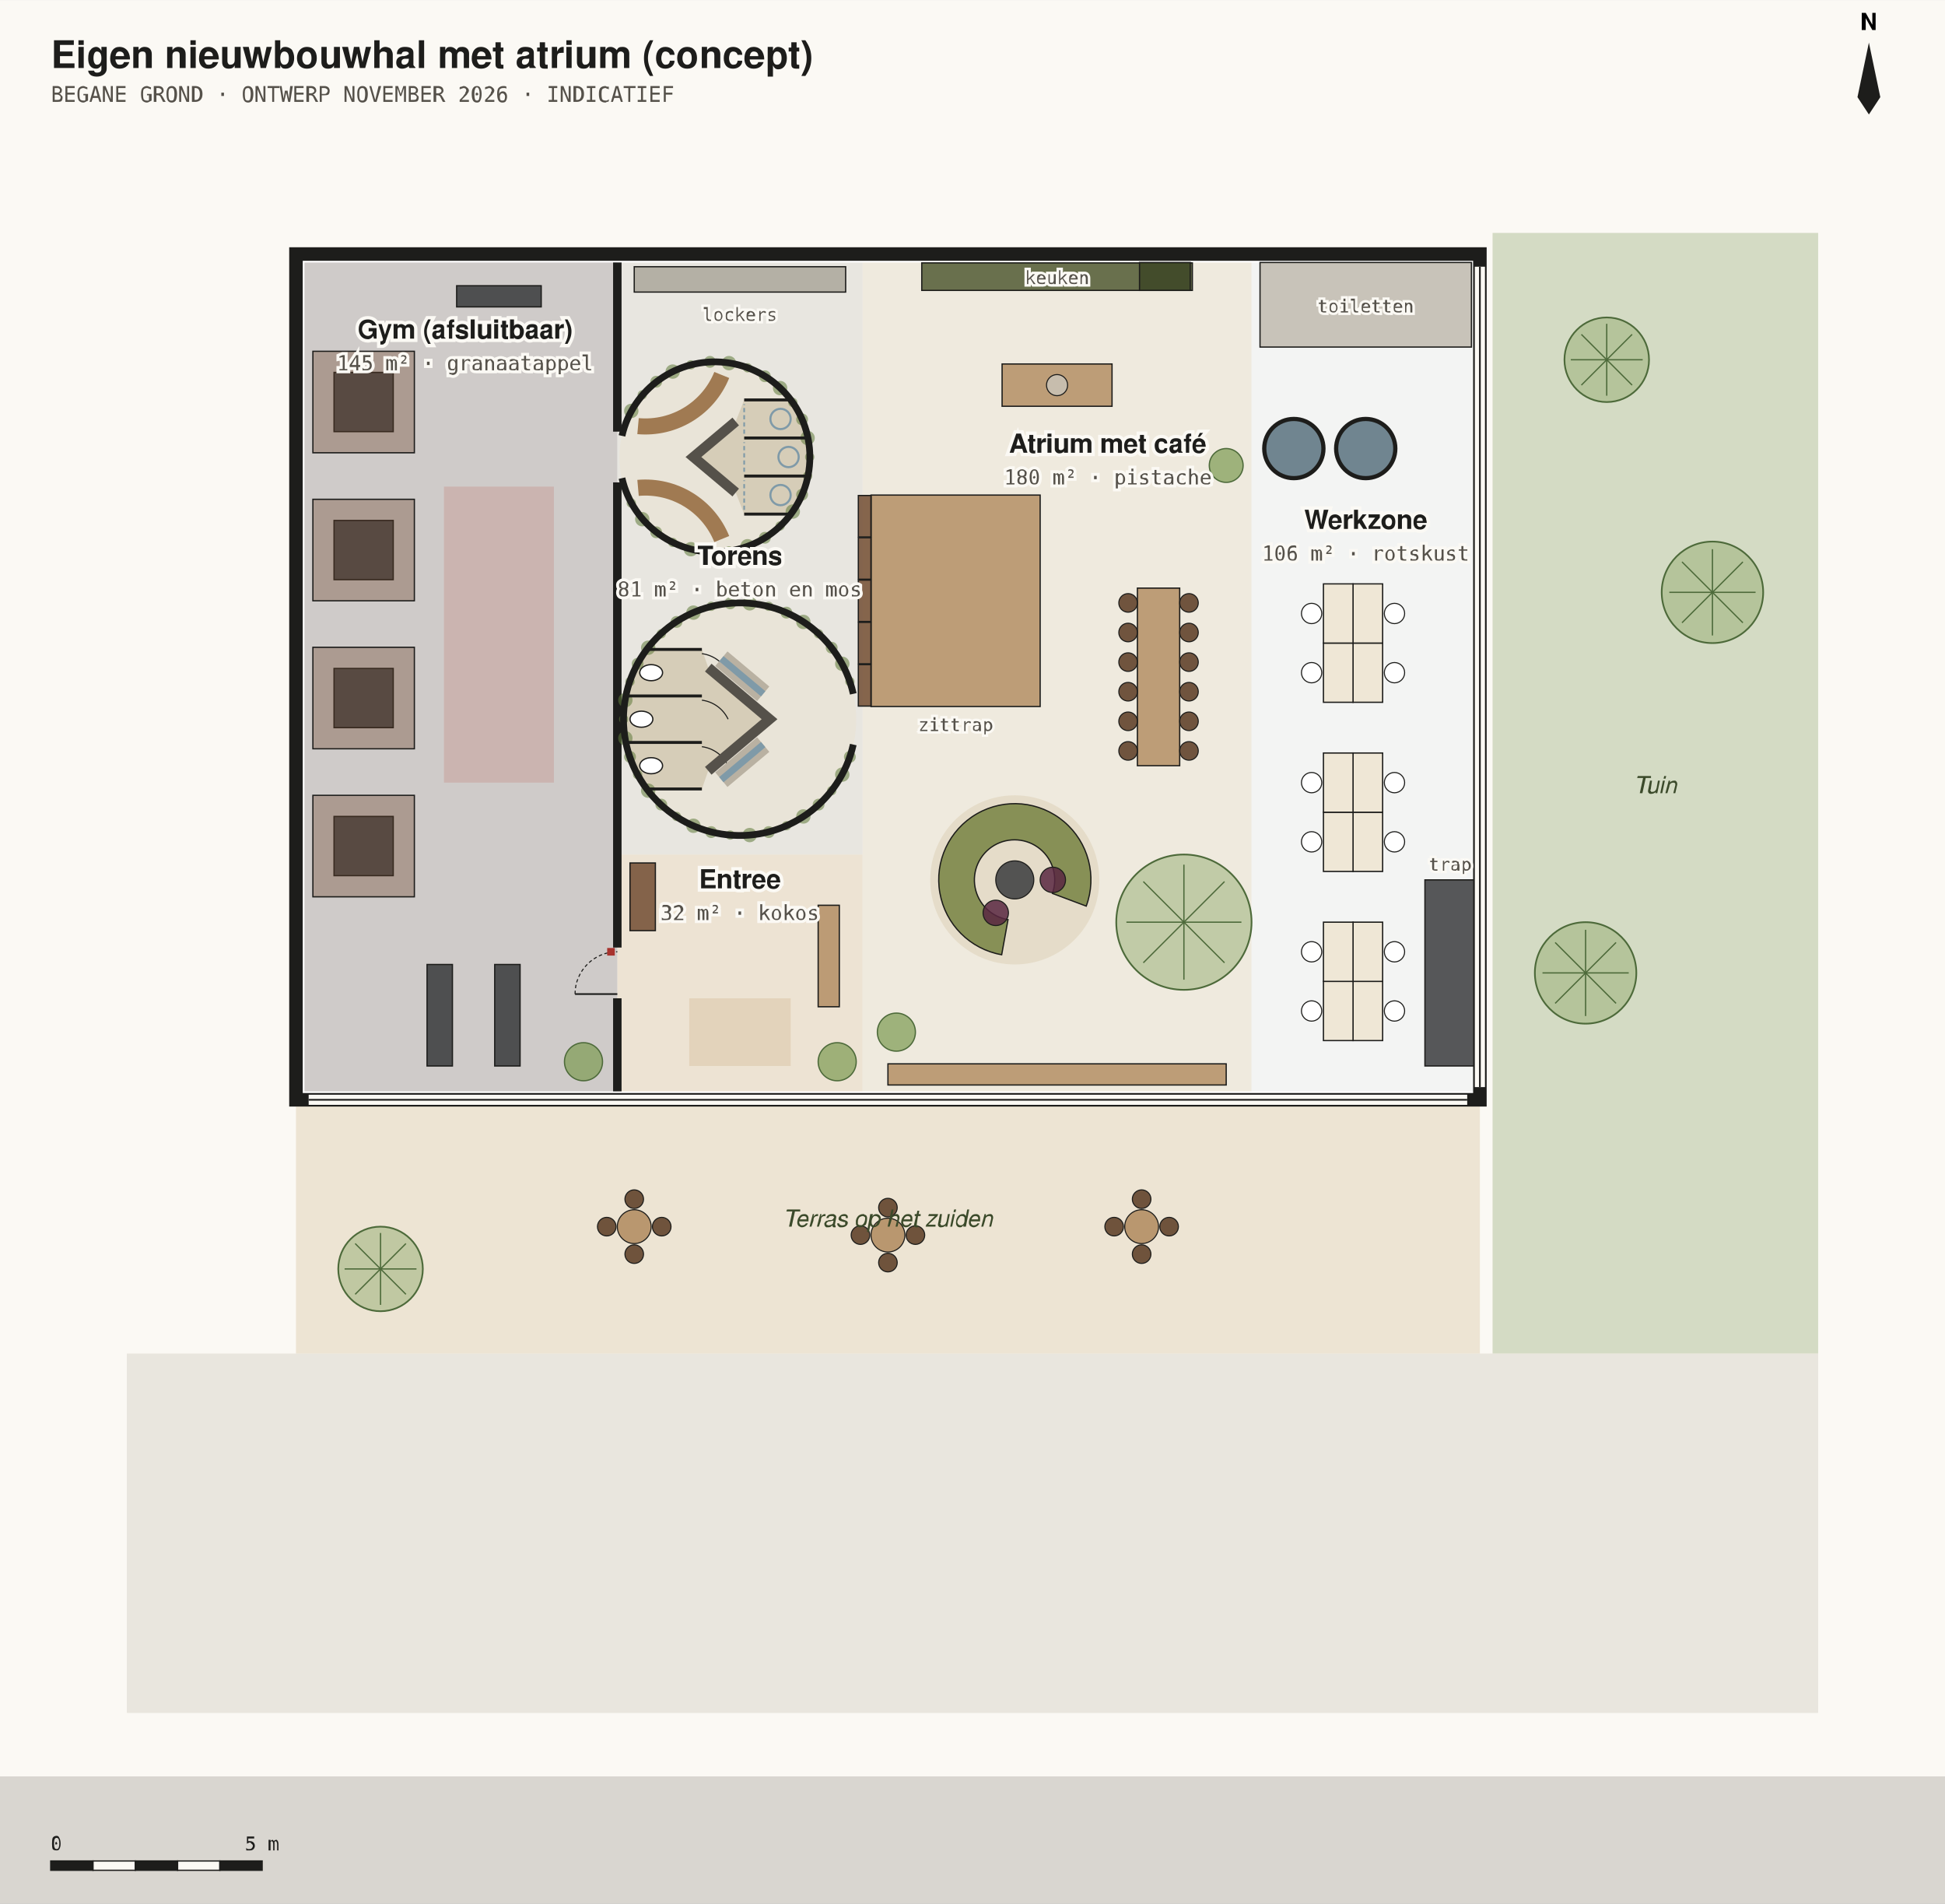
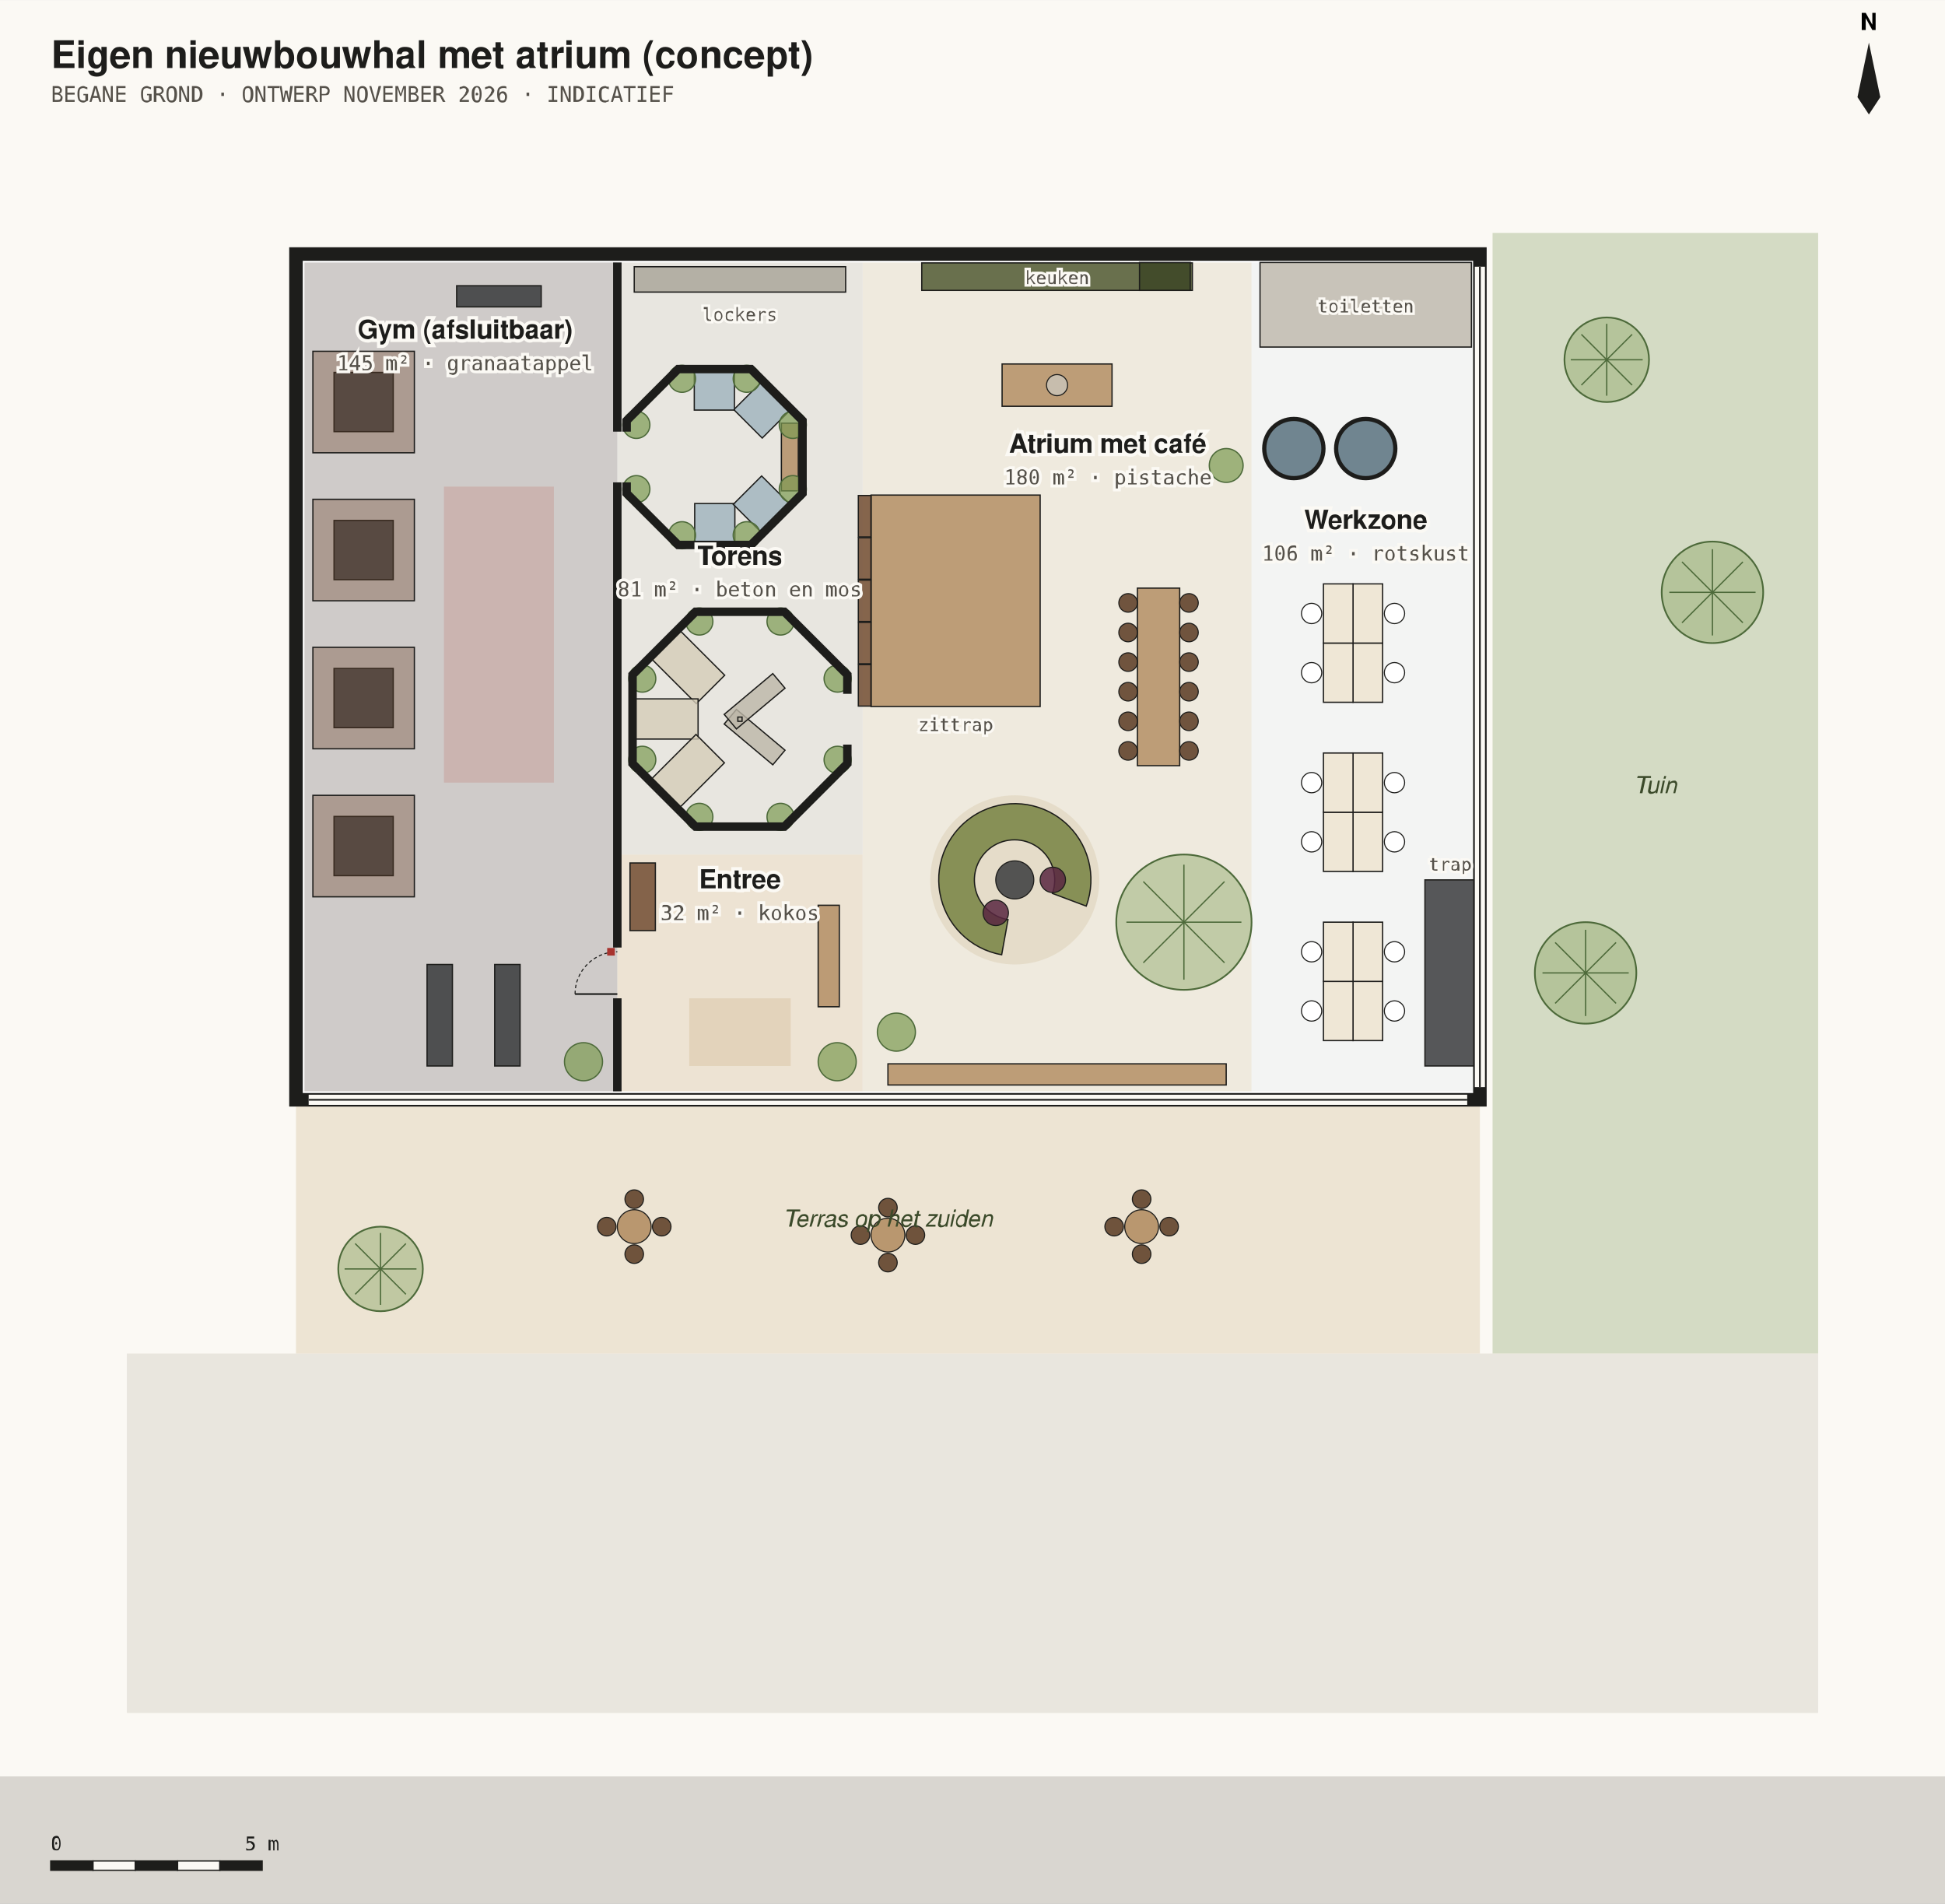
<svg xmlns="http://www.w3.org/2000/svg" viewBox="-7.00 -26.00 46.00 45.00" width="1400" height="1370" font-family="Work Sans, Helvetica, Arial, sans-serif" role="img" aria-label="Plattegrond Eigen nieuwbouwhal met atrium (concept)">
  <rect x="-7.00" y="-26.00" width="46.00" height="45.00" fill="#fbf9f4" />
  <g transform="scale(1,-1)">
    <polygon points="-34.00,-3.00 -9.00,-3.00 -9.00,24.00 -34.00,24.00 -34.00,-3.00" fill="#e7e3da" stroke="#cfc9bd" stroke-width="0.05" />
    <polygon points="41.00,-5.00 70.00,-5.00 70.00,26.00 41.00,26.00 41.00,-5.00" fill="#e7e3da" stroke="#cfc9bd" stroke-width="0.05" />
    <polygon points="-20.00,27.00 55.00,27.00 55.00,52.00 -20.00,52.00 -20.00,27.00" fill="#e7e3da" stroke="#cfc9bd" stroke-width="0.05" />
    <polygon points="-30.00,-46.00 5.00,-46.00 5.00,-27.00 -30.00,-27.00 -30.00,-46.00" fill="#e7e3da" stroke="#cfc9bd" stroke-width="0.05" />
    <polygon points="14.00,-48.00 52.00,-48.00 52.00,-27.00 14.00,-27.00 14.00,-48.00" fill="#e7e3da" stroke="#cfc9bd" stroke-width="0.05" />
    <polygon points="0.00,-6.00 28.00,-6.00 28.00,0.00 0.00,0.00" fill="#d5bd96" fill-opacity="0.35" />
    <polygon points="28.30,-6.00 36.00,-6.00 36.00,20.50 28.30,20.50" fill="#8ea36a" fill-opacity="0.35" />
    <polygon points="-4.00,-14.50 36.00,-14.50 36.00,-6.00 -4.00,-6.00" fill="#c9c3b6" fill-opacity="0.35" />
    <polygon points="-40.00,-26.00 75.00,-26.00 75.00,-16.00 -40.00,-16.00" fill="#9a958c" fill-opacity="0.35" />
    <polygon points="0.00,0.00 28.00,0.00 28.00,20.00 0.00,20.00 0.00,0.00" fill="#ffffff" />
    <polygon points="13.40,0.20 22.60,0.20 22.60,19.80 13.40,19.80" fill="#d9ccb0" fill-opacity="0.42" />
    <polygon points="22.60,0.20 28.00,0.20 28.00,19.80 22.60,19.80" fill="#e3e6e2" fill-opacity="0.42" />
    <polygon points="7.60,0.20 13.40,0.20 13.40,5.80 7.60,5.80" fill="#d5bd96" fill-opacity="0.42" />
    <polygon points="7.60,5.80 13.40,5.80 13.40,19.80 7.60,19.80" fill="#c9c3b6" fill-opacity="0.42" />
    <polygon points="0.20,0.20 7.60,0.20 7.60,19.80 0.20,19.80" fill="#8d8380" fill-opacity="0.42" />
    <defs>
      <pattern id="arc" width="0.6" height="0.6" patternUnits="userSpaceOnUse" patternTransform="rotate(45)">
        <line x1="0" y1="0" x2="0" y2="0.6" stroke="#b9b3a6" stroke-width="0.06" />
      </pattern>
    </defs>
    <circle cx="17.00" cy="5.20" r="2.0" fill="#d9ccb0" fill-opacity="0.45" />
    <rect x="9.30" y="0.80" width="2.40" height="1.60" transform="rotate(0.0 10.50 1.60)" fill="#d5bd96" fill-opacity="0.4" />
    <rect x="3.50" y="7.50" width="2.60" height="7.00" transform="rotate(0.0 4.80 11.00)" fill="#c7928a" fill-opacity="0.4" />
    <rect x="14.80" y="19.14" width="6.40" height="0.65" transform="rotate(0.0 18.00 19.47)" fill="#47522a" fill-opacity="0.8" stroke="#1d1d1b" stroke-width="0.03" />
    <rect x="19.95" y="19.14" width="1.20" height="0.66" transform="rotate(0.0 20.55 19.47)" fill="#3a4423" fill-opacity="0.8" stroke="#1d1d1b" stroke-width="0.03" />
    <rect x="16.70" y="16.40" width="2.60" height="1.00" transform="rotate(0.0 18.00 16.90)" fill="#b08a5e" fill-opacity="0.8" stroke="#1d1d1b" stroke-width="0.03" />
    <rect x="13.60" y="9.30" width="4.00" height="5.00" transform="rotate(0.0 15.60 11.80)" fill="#b08a5e" fill-opacity="0.8" stroke="#1d1d1b" stroke-width="0.03" />
    <rect x="12.96" y="9.65" width="0.98" height="0.30" transform="rotate(90.0 13.45 9.80)" fill="#6b4428" fill-opacity="0.8" stroke="#1d1d1b" stroke-width="0.03" />
    <rect x="12.96" y="10.65" width="0.98" height="0.30" transform="rotate(90.0 13.45 10.80)" fill="#6b4428" fill-opacity="0.8" stroke="#1d1d1b" stroke-width="0.03" />
    <rect x="12.96" y="11.65" width="0.98" height="0.30" transform="rotate(90.0 13.45 11.80)" fill="#6b4428" fill-opacity="0.8" stroke="#1d1d1b" stroke-width="0.03" />
    <rect x="12.96" y="12.65" width="0.98" height="0.30" transform="rotate(90.0 13.45 12.80)" fill="#6b4428" fill-opacity="0.8" stroke="#1d1d1b" stroke-width="0.03" />
    <rect x="12.96" y="13.65" width="0.98" height="0.30" transform="rotate(90.0 13.45 13.80)" fill="#6b4428" fill-opacity="0.8" stroke="#1d1d1b" stroke-width="0.03" />
    <rect x="18.30" y="9.50" width="4.20" height="1.00" transform="rotate(90.0 20.40 10.00)" fill="#b08a5e" fill-opacity="0.8" stroke="#1d1d1b" stroke-width="0.03" />
    <rect x="14.00" y="0.35" width="8.00" height="0.50" transform="rotate(0.0 18.00 0.60)" fill="#b08a5e" fill-opacity="0.8" stroke="#1d1d1b" stroke-width="0.03" />
    <rect x="24.65" y="1.75" width="1.40" height="0.70" transform="rotate(90.0 25.35 2.10)" fill="#efe7d6" stroke="#1d1d1b" stroke-width="0.03" />
    <circle cx="25.98" cy="2.10" r="0.24" fill="#fff" stroke="#1d1d1b" stroke-width="0.025" />
    <rect x="23.95" y="1.75" width="1.40" height="0.70" transform="rotate(270.0 24.65 2.10)" fill="#efe7d6" stroke="#1d1d1b" stroke-width="0.03" />
    <circle cx="24.02" cy="2.10" r="0.24" fill="#fff" stroke="#1d1d1b" stroke-width="0.025" />
    <rect x="24.65" y="3.15" width="1.40" height="0.70" transform="rotate(90.0 25.35 3.50)" fill="#efe7d6" stroke="#1d1d1b" stroke-width="0.03" />
    <circle cx="25.98" cy="3.50" r="0.24" fill="#fff" stroke="#1d1d1b" stroke-width="0.025" />
    <rect x="23.95" y="3.15" width="1.40" height="0.70" transform="rotate(270.0 24.65 3.50)" fill="#efe7d6" stroke="#1d1d1b" stroke-width="0.03" />
    <circle cx="24.02" cy="3.50" r="0.24" fill="#fff" stroke="#1d1d1b" stroke-width="0.025" />
    <rect x="24.65" y="5.75" width="1.40" height="0.70" transform="rotate(90.0 25.35 6.10)" fill="#efe7d6" stroke="#1d1d1b" stroke-width="0.03" />
    <circle cx="25.98" cy="6.10" r="0.24" fill="#fff" stroke="#1d1d1b" stroke-width="0.025" />
    <rect x="23.95" y="5.75" width="1.40" height="0.70" transform="rotate(270.0 24.65 6.10)" fill="#efe7d6" stroke="#1d1d1b" stroke-width="0.03" />
    <circle cx="24.02" cy="6.10" r="0.24" fill="#fff" stroke="#1d1d1b" stroke-width="0.025" />
    <rect x="24.65" y="7.15" width="1.40" height="0.70" transform="rotate(90.0 25.35 7.50)" fill="#efe7d6" stroke="#1d1d1b" stroke-width="0.03" />
    <circle cx="25.98" cy="7.50" r="0.24" fill="#fff" stroke="#1d1d1b" stroke-width="0.025" />
    <rect x="23.95" y="7.15" width="1.40" height="0.70" transform="rotate(270.0 24.65 7.50)" fill="#efe7d6" stroke="#1d1d1b" stroke-width="0.03" />
    <circle cx="24.02" cy="7.50" r="0.24" fill="#fff" stroke="#1d1d1b" stroke-width="0.025" />
    <rect x="24.65" y="9.75" width="1.40" height="0.70" transform="rotate(90.0 25.35 10.10)" fill="#efe7d6" stroke="#1d1d1b" stroke-width="0.03" />
    <circle cx="25.98" cy="10.10" r="0.24" fill="#fff" stroke="#1d1d1b" stroke-width="0.025" />
    <rect x="23.95" y="9.75" width="1.40" height="0.70" transform="rotate(270.0 24.65 10.10)" fill="#efe7d6" stroke="#1d1d1b" stroke-width="0.03" />
    <circle cx="24.02" cy="10.10" r="0.24" fill="#fff" stroke="#1d1d1b" stroke-width="0.025" />
    <rect x="24.65" y="11.15" width="1.40" height="0.70" transform="rotate(90.0 25.35 11.50)" fill="#efe7d6" stroke="#1d1d1b" stroke-width="0.03" />
    <circle cx="25.98" cy="11.50" r="0.24" fill="#fff" stroke="#1d1d1b" stroke-width="0.025" />
    <rect x="23.95" y="11.15" width="1.40" height="0.70" transform="rotate(270.0 24.65 11.50)" fill="#efe7d6" stroke="#1d1d1b" stroke-width="0.03" />
    <circle cx="24.02" cy="11.50" r="0.24" fill="#fff" stroke="#1d1d1b" stroke-width="0.025" />
    <rect x="26.70" y="0.80" width="1.20" height="4.40" transform="rotate(0.0 27.30 3.00)" fill="#2f3032" fill-opacity="0.8" stroke="#1d1d1b" stroke-width="0.03" />
    <rect x="22.80" y="17.80" width="5.00" height="2.00" transform="rotate(0.0 25.30 18.80)" fill="#bdb7aa" fill-opacity="0.8" stroke="#1d1d1b" stroke-width="0.03" />
    <rect x="12.35" y="2.20" width="0.50" height="2.40" transform="rotate(0.0 12.60 3.40)" fill="#b08a5e" fill-opacity="0.8" stroke="#1d1d1b" stroke-width="0.03" />
    <rect x="7.90" y="4.00" width="0.60" height="1.60" transform="rotate(0.0 8.20 4.80)" fill="#6b4428" fill-opacity="0.8" stroke="#1d1d1b" stroke-width="0.03" />
+     <rect x="8.79" y="9.48" width="0.95" height="1.50" transform="rotate(225.0 9.27 10.23)" fill="#d6cdb8" fill-opacity="0.8" stroke="#1d1d1b" stroke-width="0.03" />
+     <rect x="8.28" y="8.25" width="0.95" height="1.50" transform="rotate(270.0 8.76 9.00)" fill="#d6cdb8" fill-opacity="0.8" stroke="#1d1d1b" stroke-width="0.03" />
+     <rect x="8.79" y="7.02" width="0.95" height="1.50" transform="rotate(315.0 9.27 7.77)" fill="#d6cdb8" fill-opacity="0.8" stroke="#1d1d1b" stroke-width="0.03" />
+     <rect x="10.10" y="8.35" width="1.50" height="0.45" transform="rotate(-40.0 10.85 8.58)" fill="#bdb6a8" fill-opacity="0.8" stroke="#1d1d1b" stroke-width="0.03" />
+     <rect x="10.10" y="9.20" width="1.50" height="0.45" transform="rotate(40.0 10.85 9.42)" fill="#bdb6a8" fill-opacity="0.8" stroke="#1d1d1b" stroke-width="0.03" />
+     <rect x="10.45" y="8.95" width="0.10" height="0.10" transform="rotate(0.0 10.50 9.00)" fill="#bdb6a8" fill-opacity="0.8" stroke="#1d1d1b" stroke-width="0.03" />
+     <rect x="9.43" y="13.15" width="0.95" height="0.95" transform="rotate(360.0 9.90 13.62)" fill="#9fb3bd" fill-opacity="0.8" stroke="#1d1d1b" stroke-width="0.03" />
+     <rect x="10.54" y="13.61" width="0.95" height="0.95" transform="rotate(405.0 11.02 14.08)" fill="#9fb3bd" fill-opacity="0.8" stroke="#1d1d1b" stroke-width="0.03" />
+     <rect x="10.54" y="15.84" width="0.95" height="0.95" transform="rotate(495.0 11.02 16.32)" fill="#9fb3bd" fill-opacity="0.8" stroke="#1d1d1b" stroke-width="0.03" />
+     <rect x="9.43" y="16.30" width="0.95" height="0.95" transform="rotate(540.0 9.90 16.78)" fill="#9fb3bd" fill-opacity="0.8" stroke="#1d1d1b" stroke-width="0.03" />
+     <rect x="10.88" y="15.00" width="1.60" height="0.40" transform="rotate(450.0 11.68 15.20)" fill="#b08a5e" fill-opacity="0.8" stroke="#1d1d1b" stroke-width="0.03" />
    <rect x="8.00" y="19.10" width="5.00" height="0.60" transform="rotate(0.0 10.50 19.40)" fill="#a7a296" fill-opacity="0.8" stroke="#1d1d1b" stroke-width="0.03" />
    <rect x="0.90" y="5.30" width="1.40" height="1.40" transform="rotate(90.0 1.60 6.00)" fill="#2f3032" fill-opacity="0.8" stroke="#1d1d1b" stroke-width="0.03" />
    <rect x="0.40" y="4.80" width="2.40" height="2.40" transform="rotate(90.0 1.60 6.00)" fill="#6b4428" fill-opacity="0.35" stroke="#1d1d1b" stroke-width="0.03" />
    <rect x="0.90" y="8.80" width="1.40" height="1.40" transform="rotate(90.0 1.60 9.50)" fill="#2f3032" fill-opacity="0.8" stroke="#1d1d1b" stroke-width="0.03" />
    <rect x="0.40" y="8.30" width="2.40" height="2.40" transform="rotate(90.0 1.60 9.50)" fill="#6b4428" fill-opacity="0.35" stroke="#1d1d1b" stroke-width="0.03" />
    <rect x="0.90" y="12.30" width="1.40" height="1.40" transform="rotate(90.0 1.60 13.00)" fill="#2f3032" fill-opacity="0.8" stroke="#1d1d1b" stroke-width="0.03" />
    <rect x="0.40" y="11.80" width="2.40" height="2.40" transform="rotate(90.0 1.60 13.00)" fill="#6b4428" fill-opacity="0.35" stroke="#1d1d1b" stroke-width="0.03" />
    <rect x="0.90" y="15.80" width="1.40" height="1.40" transform="rotate(90.0 1.60 16.50)" fill="#2f3032" fill-opacity="0.8" stroke="#1d1d1b" stroke-width="0.03" />
    <rect x="0.40" y="15.30" width="2.40" height="2.40" transform="rotate(90.0 1.60 16.50)" fill="#6b4428" fill-opacity="0.35" stroke="#1d1d1b" stroke-width="0.03" />
    <rect x="2.20" y="1.70" width="2.40" height="0.60" transform="rotate(90.0 3.40 2.00)" fill="#2f3032" fill-opacity="0.8" stroke="#1d1d1b" stroke-width="0.03" />
    <rect x="3.80" y="1.70" width="2.40" height="0.60" transform="rotate(90.0 5.00 2.00)" fill="#2f3032" fill-opacity="0.8" stroke="#1d1d1b" stroke-width="0.03" />
    <rect x="3.80" y="18.75" width="2.00" height="0.50" transform="rotate(0.0 4.80 19.00)" fill="#2f3032" fill-opacity="0.8" stroke="#1d1d1b" stroke-width="0.03" />
    <circle cx="18.00" cy="16.90" r="0.25" fill="#c9c3b6" fill-opacity="0.85" stroke="#1d1d1b" stroke-width="0.025" />
    <circle cx="21.12" cy="8.25" r="0.22" fill="#5a3a22" fill-opacity="0.85" stroke="#1d1d1b" stroke-width="0.025" />
    <circle cx="19.68" cy="8.25" r="0.22" fill="#5a3a22" fill-opacity="0.85" stroke="#1d1d1b" stroke-width="0.025" />
    <circle cx="21.12" cy="8.95" r="0.22" fill="#5a3a22" fill-opacity="0.85" stroke="#1d1d1b" stroke-width="0.025" />
    <circle cx="19.68" cy="8.95" r="0.22" fill="#5a3a22" fill-opacity="0.85" stroke="#1d1d1b" stroke-width="0.025" />
    <circle cx="21.12" cy="9.65" r="0.22" fill="#5a3a22" fill-opacity="0.85" stroke="#1d1d1b" stroke-width="0.025" />
    <circle cx="19.68" cy="9.65" r="0.22" fill="#5a3a22" fill-opacity="0.85" stroke="#1d1d1b" stroke-width="0.025" />
    <circle cx="21.12" cy="10.35" r="0.22" fill="#5a3a22" fill-opacity="0.85" stroke="#1d1d1b" stroke-width="0.025" />
    <circle cx="19.68" cy="10.35" r="0.22" fill="#5a3a22" fill-opacity="0.85" stroke="#1d1d1b" stroke-width="0.025" />
    <circle cx="21.12" cy="11.05" r="0.22" fill="#5a3a22" fill-opacity="0.85" stroke="#1d1d1b" stroke-width="0.025" />
    <circle cx="19.68" cy="11.05" r="0.22" fill="#5a3a22" fill-opacity="0.85" stroke="#1d1d1b" stroke-width="0.025" />
    <circle cx="21.12" cy="11.75" r="0.22" fill="#5a3a22" fill-opacity="0.85" stroke="#1d1d1b" stroke-width="0.025" />
    <circle cx="19.68" cy="11.75" r="0.22" fill="#5a3a22" fill-opacity="0.85" stroke="#1d1d1b" stroke-width="0.025" />
    <path d="M18.69 4.58 A1.80 1.80 0 1 1 16.69 3.43 L16.84 4.26 A0.95 0.95 0 1 0 17.89 4.88 Z" fill="#6f7d3a" fill-opacity="0.8" stroke="#1d1d1b" stroke-width="0.03" />
    <circle cx="17.00" cy="5.20" r="0.45" fill="#3a3b3d" fill-opacity="0.85" stroke="#1d1d1b" stroke-width="0.025" />
    <circle cx="17.90" cy="5.20" r="0.3" fill="#5a2741" fill-opacity="0.85" stroke="#1d1d1b" stroke-width="0.025" />
    <circle cx="16.55" cy="4.42" r="0.3" fill="#5a2741" fill-opacity="0.85" stroke="#1d1d1b" stroke-width="0.025" />
    <circle cx="23.60" cy="15.40" r="0.7" fill="#44606f" fill-opacity="0.75" stroke="#1d1d1b" stroke-width="0.1" />
    <circle cx="25.30" cy="15.40" r="0.7" fill="#44606f" fill-opacity="0.75" stroke="#1d1d1b" stroke-width="0.1" />
    <circle cx="8.00" cy="-3.00" r="0.4" fill="#b08a5e" fill-opacity="0.85" stroke="#1d1d1b" stroke-width="0.025" />
    <circle cx="8.00" cy="-2.35" r="0.22" fill="#5a3a22" fill-opacity="0.85" stroke="#1d1d1b" stroke-width="0.025" />
    <circle cx="7.35" cy="-3.00" r="0.22" fill="#5a3a22" fill-opacity="0.85" stroke="#1d1d1b" stroke-width="0.025" />
    <circle cx="8.00" cy="-3.65" r="0.22" fill="#5a3a22" fill-opacity="0.85" stroke="#1d1d1b" stroke-width="0.025" />
    <circle cx="8.65" cy="-3.00" r="0.22" fill="#5a3a22" fill-opacity="0.85" stroke="#1d1d1b" stroke-width="0.025" />
    <circle cx="14.00" cy="-3.20" r="0.4" fill="#b08a5e" fill-opacity="0.85" stroke="#1d1d1b" stroke-width="0.025" />
    <circle cx="14.00" cy="-2.55" r="0.22" fill="#5a3a22" fill-opacity="0.85" stroke="#1d1d1b" stroke-width="0.025" />
    <circle cx="13.35" cy="-3.20" r="0.22" fill="#5a3a22" fill-opacity="0.85" stroke="#1d1d1b" stroke-width="0.025" />
    <circle cx="14.00" cy="-3.85" r="0.22" fill="#5a3a22" fill-opacity="0.85" stroke="#1d1d1b" stroke-width="0.025" />
    <circle cx="14.65" cy="-3.20" r="0.22" fill="#5a3a22" fill-opacity="0.85" stroke="#1d1d1b" stroke-width="0.025" />
    <circle cx="20.00" cy="-3.00" r="0.4" fill="#b08a5e" fill-opacity="0.85" stroke="#1d1d1b" stroke-width="0.025" />
    <circle cx="20.00" cy="-2.35" r="0.22" fill="#5a3a22" fill-opacity="0.85" stroke="#1d1d1b" stroke-width="0.025" />
    <circle cx="19.35" cy="-3.00" r="0.22" fill="#5a3a22" fill-opacity="0.85" stroke="#1d1d1b" stroke-width="0.025" />
    <circle cx="20.00" cy="-3.65" r="0.22" fill="#5a3a22" fill-opacity="0.85" stroke="#1d1d1b" stroke-width="0.025" />
    <circle cx="20.65" cy="-3.00" r="0.22" fill="#5a3a22" fill-opacity="0.85" stroke="#1d1d1b" stroke-width="0.025" />
    <circle cx="14.20" cy="1.60" r="0.45" fill="#7d9a52" fill-opacity="0.7" stroke="#4d6a3a" stroke-width="0.03" />
    <circle cx="22.00" cy="15.00" r="0.4" fill="#7d9a52" fill-opacity="0.7" stroke="#4d6a3a" stroke-width="0.03" />
    <circle cx="12.80" cy="0.90" r="0.45" fill="#7d9a52" fill-opacity="0.7" stroke="#4d6a3a" stroke-width="0.03" />
+     <circle cx="12.81" cy="9.96" r="0.32" fill="#7d9a52" fill-opacity="0.7" stroke="#4d6a3a" stroke-width="0.03" />
+     <circle cx="11.46" cy="11.31" r="0.32" fill="#7d9a52" fill-opacity="0.7" stroke="#4d6a3a" stroke-width="0.03" />
+     <circle cx="9.54" cy="11.31" r="0.32" fill="#7d9a52" fill-opacity="0.7" stroke="#4d6a3a" stroke-width="0.03" />
+     <circle cx="8.19" cy="9.96" r="0.32" fill="#7d9a52" fill-opacity="0.7" stroke="#4d6a3a" stroke-width="0.03" />
+     <circle cx="8.19" cy="8.04" r="0.32" fill="#7d9a52" fill-opacity="0.7" stroke="#4d6a3a" stroke-width="0.03" />
+     <circle cx="9.54" cy="6.69" r="0.32" fill="#7d9a52" fill-opacity="0.7" stroke="#4d6a3a" stroke-width="0.03" />
+     <circle cx="11.46" cy="6.69" r="0.32" fill="#7d9a52" fill-opacity="0.7" stroke="#4d6a3a" stroke-width="0.03" />
+     <circle cx="12.81" cy="8.04" r="0.32" fill="#7d9a52" fill-opacity="0.7" stroke="#4d6a3a" stroke-width="0.03" />
+     <circle cx="8.05" cy="14.44" r="0.32" fill="#7d9a52" fill-opacity="0.7" stroke="#4d6a3a" stroke-width="0.03" />
+     <circle cx="9.13" cy="13.35" r="0.32" fill="#7d9a52" fill-opacity="0.7" stroke="#4d6a3a" stroke-width="0.03" />
+     <circle cx="10.66" cy="13.35" r="0.32" fill="#7d9a52" fill-opacity="0.7" stroke="#4d6a3a" stroke-width="0.03" />
+     <circle cx="11.75" cy="14.44" r="0.32" fill="#7d9a52" fill-opacity="0.7" stroke="#4d6a3a" stroke-width="0.03" />
+     <circle cx="11.75" cy="15.96" r="0.32" fill="#7d9a52" fill-opacity="0.7" stroke="#4d6a3a" stroke-width="0.03" />
+     <circle cx="10.66" cy="17.05" r="0.32" fill="#7d9a52" fill-opacity="0.7" stroke="#4d6a3a" stroke-width="0.03" />
+     <circle cx="9.13" cy="17.05" r="0.32" fill="#7d9a52" fill-opacity="0.7" stroke="#4d6a3a" stroke-width="0.03" />
+     <circle cx="8.05" cy="15.96" r="0.32" fill="#7d9a52" fill-opacity="0.7" stroke="#4d6a3a" stroke-width="0.03" />
    <circle cx="6.80" cy="0.90" r="0.45" fill="#7d9a52" fill-opacity="0.7" stroke="#4d6a3a" stroke-width="0.03" />
    <circle cx="21.00" cy="4.20" r="1.6" fill="#9bb07a" fill-opacity="0.55" stroke="#4d6a3a" stroke-width="0.04" />
    <line x1="21.00" y1="4.20" x2="22.36" y2="4.20" stroke="#4d6a3a" stroke-width="0.03" />
    <line x1="21.00" y1="4.20" x2="21.96" y2="5.16" stroke="#4d6a3a" stroke-width="0.03" />
    <line x1="21.00" y1="4.20" x2="21.00" y2="5.56" stroke="#4d6a3a" stroke-width="0.03" />
    <line x1="21.00" y1="4.20" x2="20.04" y2="5.16" stroke="#4d6a3a" stroke-width="0.03" />
    <line x1="21.00" y1="4.20" x2="19.64" y2="4.20" stroke="#4d6a3a" stroke-width="0.03" />
    <line x1="21.00" y1="4.20" x2="20.04" y2="3.24" stroke="#4d6a3a" stroke-width="0.03" />
    <line x1="21.00" y1="4.20" x2="21.00" y2="2.84" stroke="#4d6a3a" stroke-width="0.03" />
    <line x1="21.00" y1="4.20" x2="21.96" y2="3.24" stroke="#4d6a3a" stroke-width="0.03" />
+     <polyline points="13.04,9.60 13.04,10.05 11.55,11.54 9.45,11.54 7.96,10.05 7.96,7.95 9.45,6.46 11.55,6.46 13.04,7.95 13.04,8.40" fill="none" stroke="#1d1d1b" stroke-width="0.2" stroke-linecap="butt" />
+     <polyline points="7.82,14.60 7.82,14.34 9.04,13.12 10.76,13.12 11.98,14.34 11.98,16.06 10.76,17.28 9.04,17.28 7.82,16.06 7.82,15.80" fill="none" stroke="#1d1d1b" stroke-width="0.2" stroke-linecap="butt" />
    <polyline points="7.60,0.20 7.60,2.40" fill="none" stroke="#1d1d1b" stroke-width="0.2" stroke-linecap="butt" />
    <line x1="7.60" y1="2.50" x2="6.60" y2="2.50" stroke="#1d1d1b" stroke-width="0.04" />
    <path d="M6.60 2.50 A 1.0 1.0 0 0 0 7.60 3.50" fill="none" stroke="#1d1d1b" stroke-width="0.025" stroke-dasharray="0.08 0.06" />
    <rect x="7.36" y="3.41" width="0.18" height="0.18" fill="#a8332e" />
    <polyline points="7.60,3.60 7.60,14.60" fill="none" stroke="#1d1d1b" stroke-width="0.2" stroke-linecap="butt" />
    <polyline points="7.60,15.80 7.60,19.80" fill="none" stroke="#1d1d1b" stroke-width="0.2" stroke-linecap="butt" />
    <circle cx="30.50" cy="3.00" r="1.2" fill="#9bb07a" fill-opacity="0.55" stroke="#4d6a3a" stroke-width="0.04" />
    <line x1="30.50" y1="3.00" x2="31.52" y2="3.00" stroke="#4d6a3a" stroke-width="0.03" />
    <line x1="30.50" y1="3.00" x2="31.22" y2="3.72" stroke="#4d6a3a" stroke-width="0.03" />
    <line x1="30.50" y1="3.00" x2="30.50" y2="4.02" stroke="#4d6a3a" stroke-width="0.03" />
    <line x1="30.50" y1="3.00" x2="29.78" y2="3.72" stroke="#4d6a3a" stroke-width="0.03" />
    <line x1="30.50" y1="3.00" x2="29.48" y2="3.00" stroke="#4d6a3a" stroke-width="0.03" />
    <line x1="30.50" y1="3.00" x2="29.78" y2="2.28" stroke="#4d6a3a" stroke-width="0.03" />
    <line x1="30.50" y1="3.00" x2="30.50" y2="1.98" stroke="#4d6a3a" stroke-width="0.03" />
    <line x1="30.50" y1="3.00" x2="31.22" y2="2.28" stroke="#4d6a3a" stroke-width="0.03" />
    <circle cx="33.50" cy="12.00" r="1.2" fill="#9bb07a" fill-opacity="0.55" stroke="#4d6a3a" stroke-width="0.04" />
    <line x1="33.50" y1="12.00" x2="34.52" y2="12.00" stroke="#4d6a3a" stroke-width="0.03" />
    <line x1="33.50" y1="12.00" x2="34.22" y2="12.72" stroke="#4d6a3a" stroke-width="0.03" />
    <line x1="33.50" y1="12.00" x2="33.50" y2="13.02" stroke="#4d6a3a" stroke-width="0.03" />
    <line x1="33.50" y1="12.00" x2="32.78" y2="12.72" stroke="#4d6a3a" stroke-width="0.03" />
    <line x1="33.50" y1="12.00" x2="32.48" y2="12.00" stroke="#4d6a3a" stroke-width="0.03" />
    <line x1="33.50" y1="12.00" x2="32.78" y2="11.28" stroke="#4d6a3a" stroke-width="0.03" />
    <line x1="33.50" y1="12.00" x2="33.50" y2="10.98" stroke="#4d6a3a" stroke-width="0.03" />
    <line x1="33.50" y1="12.00" x2="34.22" y2="11.28" stroke="#4d6a3a" stroke-width="0.03" />
    <circle cx="31.00" cy="17.50" r="1.0" fill="#9bb07a" fill-opacity="0.55" stroke="#4d6a3a" stroke-width="0.04" />
    <line x1="31.00" y1="17.50" x2="31.85" y2="17.50" stroke="#4d6a3a" stroke-width="0.03" />
    <line x1="31.00" y1="17.50" x2="31.60" y2="18.10" stroke="#4d6a3a" stroke-width="0.03" />
    <line x1="31.00" y1="17.50" x2="31.00" y2="18.35" stroke="#4d6a3a" stroke-width="0.03" />
    <line x1="31.00" y1="17.50" x2="30.40" y2="18.10" stroke="#4d6a3a" stroke-width="0.03" />
    <line x1="31.00" y1="17.50" x2="30.15" y2="17.50" stroke="#4d6a3a" stroke-width="0.03" />
    <line x1="31.00" y1="17.50" x2="30.40" y2="16.90" stroke="#4d6a3a" stroke-width="0.03" />
    <line x1="31.00" y1="17.50" x2="31.00" y2="16.65" stroke="#4d6a3a" stroke-width="0.03" />
    <line x1="31.00" y1="17.50" x2="31.60" y2="16.90" stroke="#4d6a3a" stroke-width="0.03" />
    <circle cx="2.00" cy="-4.00" r="1.0" fill="#9bb07a" fill-opacity="0.55" stroke="#4d6a3a" stroke-width="0.04" />
    <line x1="2.00" y1="-4.00" x2="2.85" y2="-4.00" stroke="#4d6a3a" stroke-width="0.03" />
    <line x1="2.00" y1="-4.00" x2="2.60" y2="-3.40" stroke="#4d6a3a" stroke-width="0.03" />
    <line x1="2.00" y1="-4.00" x2="2.00" y2="-3.15" stroke="#4d6a3a" stroke-width="0.03" />
    <line x1="2.00" y1="-4.00" x2="1.40" y2="-3.40" stroke="#4d6a3a" stroke-width="0.03" />
    <line x1="2.00" y1="-4.00" x2="1.15" y2="-4.00" stroke="#4d6a3a" stroke-width="0.03" />
    <line x1="2.00" y1="-4.00" x2="1.40" y2="-4.60" stroke="#4d6a3a" stroke-width="0.03" />
    <line x1="2.00" y1="-4.00" x2="2.00" y2="-4.85" stroke="#4d6a3a" stroke-width="0.03" />
    <line x1="2.00" y1="-4.00" x2="2.60" y2="-4.60" stroke="#4d6a3a" stroke-width="0.03" />
-     <g transform="translate(10.50 9.00) rotate(-180.0)">
-       <circle cx="0" cy="0" r="2.75" fill="#e9e4d8" />
-       <path d="M-0.70 0 L0.75 -1.22 L0.90 -1.65 L2.20 -1.65 A 2.75 2.75 0 0 1 2.20 1.65 L0.90 1.65 L0.75 1.22 Z" fill="#d6cdb8" />
-       <circle cx="2.75" cy="0.00" r="0.11" fill="#5f7a3a" opacity="0.55" />
-       <circle cx="2.71" cy="0.45" r="0.17" fill="#5f7a3a" opacity="0.55" />
-       <circle cx="2.60" cy="0.89" r="0.14" fill="#5f7a3a" opacity="0.55" />
-       <circle cx="2.42" cy="1.31" r="0.11" fill="#5f7a3a" opacity="0.55" />
-       <circle cx="2.17" cy="1.69" r="0.17" fill="#5f7a3a" opacity="0.55" />
-       <circle cx="1.86" cy="2.02" r="0.14" fill="#5f7a3a" opacity="0.55" />
-       <circle cx="1.50" cy="2.30" r="0.11" fill="#5f7a3a" opacity="0.55" />
-       <circle cx="1.10" cy="2.52" r="0.17" fill="#5f7a3a" opacity="0.55" />
-       <circle cx="0.68" cy="2.67" r="0.14" fill="#5f7a3a" opacity="0.55" />
-       <circle cx="0.23" cy="2.74" r="0.11" fill="#5f7a3a" opacity="0.55" />
-       <circle cx="-0.23" cy="2.74" r="0.17" fill="#5f7a3a" opacity="0.55" />
-       <circle cx="-0.68" cy="2.67" r="0.14" fill="#5f7a3a" opacity="0.55" />
-       <circle cx="-1.10" cy="2.52" r="0.11" fill="#5f7a3a" opacity="0.55" />
-       <circle cx="-1.50" cy="2.30" r="0.17" fill="#5f7a3a" opacity="0.55" />
-       <circle cx="-1.86" cy="2.02" r="0.14" fill="#5f7a3a" opacity="0.55" />
-       <circle cx="-2.17" cy="1.69" r="0.11" fill="#5f7a3a" opacity="0.55" />
-       <circle cx="-2.42" cy="1.31" r="0.17" fill="#5f7a3a" opacity="0.55" />
-       <circle cx="-2.60" cy="0.89" r="0.14" fill="#5f7a3a" opacity="0.55" />
-       <circle cx="-2.60" cy="-0.89" r="0.11" fill="#5f7a3a" opacity="0.55" />
-       <circle cx="-2.42" cy="-1.31" r="0.17" fill="#5f7a3a" opacity="0.55" />
-       <circle cx="-2.17" cy="-1.69" r="0.14" fill="#5f7a3a" opacity="0.55" />
-       <circle cx="-1.86" cy="-2.02" r="0.11" fill="#5f7a3a" opacity="0.55" />
-       <circle cx="-1.50" cy="-2.30" r="0.17" fill="#5f7a3a" opacity="0.55" />
-       <circle cx="-1.10" cy="-2.52" r="0.14" fill="#5f7a3a" opacity="0.55" />
-       <circle cx="-0.68" cy="-2.67" r="0.11" fill="#5f7a3a" opacity="0.55" />
-       <circle cx="-0.23" cy="-2.74" r="0.17" fill="#5f7a3a" opacity="0.55" />
-       <circle cx="0.23" cy="-2.74" r="0.14" fill="#5f7a3a" opacity="0.55" />
-       <circle cx="0.68" cy="-2.67" r="0.11" fill="#5f7a3a" opacity="0.55" />
-       <circle cx="1.10" cy="-2.52" r="0.17" fill="#5f7a3a" opacity="0.55" />
-       <circle cx="1.50" cy="-2.30" r="0.14" fill="#5f7a3a" opacity="0.55" />
-       <circle cx="1.86" cy="-2.02" r="0.11" fill="#5f7a3a" opacity="0.55" />
-       <circle cx="2.17" cy="-1.69" r="0.17" fill="#5f7a3a" opacity="0.55" />
-       <circle cx="2.42" cy="-1.31" r="0.14" fill="#5f7a3a" opacity="0.55" />
-       <circle cx="2.60" cy="-0.89" r="0.11" fill="#5f7a3a" opacity="0.55" />
-       <circle cx="2.71" cy="-0.45" r="0.17" fill="#5f7a3a" opacity="0.55" />
-       <path d="M-2.68 -0.60 A 2.75 2.75 0 1 1 -2.68 0.60" fill="none" stroke="#1d1d1b" stroke-width="0.16" />
-       <line x1="0.90" y1="-1.65" x2="2.20" y2="-1.65" stroke="#1d1d1b" stroke-width="0.07" />
-       <line x1="0.90" y1="-0.55" x2="2.69" y2="-0.55" stroke="#1d1d1b" stroke-width="0.07" />
-       <line x1="0.90" y1="0.55" x2="2.69" y2="0.55" stroke="#1d1d1b" stroke-width="0.07" />
-       <line x1="0.90" y1="1.65" x2="2.20" y2="1.65" stroke="#1d1d1b" stroke-width="0.07" />
-       <path d="M0.90 -1.55 A 0.8 0.8 0 0 0 0.28 -1.10" fill="none" stroke="#1d1d1b" stroke-width="0.025" />
-       <ellipse cx="2.10" cy="-1.10" rx="0.27" ry="0.19" fill="#fff" stroke="#1d1d1b" stroke-width="0.03" />
-       <path d="M0.90 -0.45 A 0.8 0.8 0 0 0 0.28 0.00" fill="none" stroke="#1d1d1b" stroke-width="0.025" />
-       <ellipse cx="2.33" cy="0.00" rx="0.27" ry="0.19" fill="#fff" stroke="#1d1d1b" stroke-width="0.03" />
-       <path d="M0.90 0.65 A 0.8 0.8 0 0 0 0.28 1.10" fill="none" stroke="#1d1d1b" stroke-width="0.025" />
-       <ellipse cx="2.10" cy="1.10" rx="0.27" ry="0.19" fill="#fff" stroke="#1d1d1b" stroke-width="0.03" />
-       <path d="M0.75 -1.22 L-0.70 0 L0.75 1.22" fill="none" stroke="#55514a" stroke-width="0.24" stroke-linejoin="miter" />
-       <line x1="-0.55" y1="-0.60" x2="0.44" y2="-1.43" stroke="#b9b1a2" stroke-width="0.45" />
-       <line x1="-0.55" y1="-0.60" x2="0.44" y2="-1.43" stroke="#7f9aa8" stroke-width="0.16" />
-       <line x1="-0.55" y1="0.60" x2="0.44" y2="1.43" stroke="#b9b1a2" stroke-width="0.45" />
-       <line x1="-0.55" y1="0.60" x2="0.44" y2="1.43" stroke="#7f9aa8" stroke-width="0.16" />
-     </g>
-     <g transform="translate(9.90 15.20) rotate(0.0)">
-       <circle cx="0" cy="0" r="2.25" fill="#e9e4d8" />
-       <path d="M-0.50 0 L0.50 -0.84 L0.70 -1.35 L1.80 -1.35 A 2.25 2.25 0 0 1 1.80 1.35 L0.70 1.35 L0.50 0.84 Z" fill="#d6cdb8" />
-       <circle cx="2.25" cy="0.00" r="0.11" fill="#5f7a3a" opacity="0.55" />
-       <circle cx="2.20" cy="0.45" r="0.17" fill="#5f7a3a" opacity="0.55" />
-       <circle cx="2.07" cy="0.89" r="0.14" fill="#5f7a3a" opacity="0.55" />
-       <circle cx="1.85" cy="1.29" r="0.11" fill="#5f7a3a" opacity="0.55" />
-       <circle cx="1.55" cy="1.63" r="0.17" fill="#5f7a3a" opacity="0.55" />
-       <circle cx="1.19" cy="1.91" r="0.14" fill="#5f7a3a" opacity="0.55" />
-       <circle cx="0.78" cy="2.11" r="0.11" fill="#5f7a3a" opacity="0.55" />
-       <circle cx="0.34" cy="2.22" r="0.17" fill="#5f7a3a" opacity="0.55" />
-       <circle cx="-0.11" cy="2.25" r="0.14" fill="#5f7a3a" opacity="0.55" />
-       <circle cx="-0.56" cy="2.18" r="0.11" fill="#5f7a3a" opacity="0.55" />
-       <circle cx="-0.99" cy="2.02" r="0.17" fill="#5f7a3a" opacity="0.55" />
-       <circle cx="-1.38" cy="1.78" r="0.14" fill="#5f7a3a" opacity="0.55" />
-       <circle cx="-1.71" cy="1.47" r="0.11" fill="#5f7a3a" opacity="0.55" />
-       <circle cx="-1.97" cy="1.09" r="0.17" fill="#5f7a3a" opacity="0.55" />
-       <circle cx="-1.97" cy="-1.09" r="0.11" fill="#5f7a3a" opacity="0.55" />
-       <circle cx="-1.71" cy="-1.47" r="0.17" fill="#5f7a3a" opacity="0.55" />
-       <circle cx="-1.38" cy="-1.78" r="0.14" fill="#5f7a3a" opacity="0.55" />
-       <circle cx="-0.99" cy="-2.02" r="0.11" fill="#5f7a3a" opacity="0.55" />
-       <circle cx="-0.56" cy="-2.18" r="0.17" fill="#5f7a3a" opacity="0.55" />
-       <circle cx="-0.11" cy="-2.25" r="0.14" fill="#5f7a3a" opacity="0.55" />
-       <circle cx="0.34" cy="-2.22" r="0.11" fill="#5f7a3a" opacity="0.55" />
-       <circle cx="0.78" cy="-2.11" r="0.17" fill="#5f7a3a" opacity="0.55" />
-       <circle cx="1.19" cy="-1.91" r="0.14" fill="#5f7a3a" opacity="0.55" />
-       <circle cx="1.55" cy="-1.63" r="0.11" fill="#5f7a3a" opacity="0.55" />
-       <circle cx="1.85" cy="-1.29" r="0.17" fill="#5f7a3a" opacity="0.55" />
-       <circle cx="2.07" cy="-0.89" r="0.14" fill="#5f7a3a" opacity="0.55" />
-       <circle cx="2.20" cy="-0.45" r="0.11" fill="#5f7a3a" opacity="0.55" />
-       <path d="M-2.19 -0.50 A 2.25 2.25 0 1 1 -2.19 0.50" fill="none" stroke="#1d1d1b" stroke-width="0.16" />
-       <line x1="0.70" y1="-1.35" x2="1.80" y2="-1.35" stroke="#1d1d1b" stroke-width="0.07" />
-       <line x1="0.70" y1="-0.45" x2="2.20" y2="-0.45" stroke="#1d1d1b" stroke-width="0.07" />
-       <line x1="0.70" y1="0.45" x2="2.20" y2="0.45" stroke="#1d1d1b" stroke-width="0.07" />
-       <line x1="0.70" y1="1.35" x2="1.80" y2="1.35" stroke="#1d1d1b" stroke-width="0.07" />
-       <line x1="0.70" y1="-1.25" x2="0.70" y2="-0.55" stroke="#7f9aa8" stroke-width="0.04" stroke-dasharray="0.1 0.07" />
-       <circle cx="1.56" cy="-0.90" r="0.24" fill="none" stroke="#7f9aa8" stroke-width="0.05" />
-       <line x1="0.70" y1="-0.35" x2="0.70" y2="0.35" stroke="#7f9aa8" stroke-width="0.04" stroke-dasharray="0.1 0.07" />
-       <circle cx="1.75" cy="0.00" r="0.24" fill="none" stroke="#7f9aa8" stroke-width="0.05" />
-       <line x1="0.70" y1="0.55" x2="0.70" y2="1.25" stroke="#7f9aa8" stroke-width="0.04" stroke-dasharray="0.1 0.07" />
-       <circle cx="1.56" cy="0.90" r="0.24" fill="none" stroke="#7f9aa8" stroke-width="0.05" />
-       <path d="M0.50 -0.84 L-0.50 0 L0.50 0.84" fill="none" stroke="#55514a" stroke-width="0.24" stroke-linejoin="miter" />
-       <path d="M-1.81 -0.73 A 1.95 1.95 0 0 0 0.17 -1.94" fill="none" stroke="#a07a52" stroke-width="0.38" />
-       <path d="M-1.81 0.73 A 1.95 1.95 0 0 1 0.17 1.94" fill="none" stroke="#a07a52" stroke-width="0.38" />
-     </g>
    <polygon points="0.00,0.00 28.00,0.00 28.00,20.00 0.00,20.00 0.00,0.00" fill="none" stroke="#1d1d1b" stroke-width="0.32" stroke-linejoin="miter" />
    <line x1="0.30" y1="0.00" x2="27.70" y2="0.00" stroke="#fbf9f4" stroke-width="0.24" />
    <line x1="0.30" y1="0.00" x2="27.70" y2="0.00" stroke="#1d1d1b" stroke-width="0.04" />
    <line x1="28.00" y1="0.30" x2="28.00" y2="19.70" stroke="#fbf9f4" stroke-width="0.24" />
    <line x1="28.00" y1="0.30" x2="28.00" y2="19.70" stroke="#1d1d1b" stroke-width="0.04" />
  </g>
  <text x="18.00" y="-19.29" font-size="0.42" font-family="Space Mono, ui-monospace, monospace" text-anchor="middle" fill="#55514a" paint-order="stroke" stroke="#fbf9f4" stroke-width="0.12">keuken</text>
  <text x="15.60" y="-8.72" font-size="0.42" font-family="Space Mono, ui-monospace, monospace" text-anchor="middle" fill="#55514a" paint-order="stroke" stroke="#fbf9f4" stroke-width="0.12">zittrap</text>
  <text x="27.30" y="-5.42" font-size="0.42" font-family="Space Mono, ui-monospace, monospace" text-anchor="middle" fill="#55514a" paint-order="stroke" stroke="#fbf9f4" stroke-width="0.12">trap</text>
  <text x="25.30" y="-18.62" font-size="0.42" font-family="Space Mono, ui-monospace, monospace" text-anchor="middle" fill="#55514a" paint-order="stroke" stroke="#fbf9f4" stroke-width="0.12">toiletten</text>
  <text x="10.50" y="-18.42" font-size="0.42" font-family="Space Mono, ui-monospace, monospace" text-anchor="middle" fill="#55514a" paint-order="stroke" stroke="#fbf9f4" stroke-width="0.12">lockers</text>
  <text x="19.20" y="-15.30" font-size="0.62" font-weight="600" text-anchor="middle" fill="#1d1d1b" paint-order="stroke" stroke="#fbf9f4" stroke-width="0.16">Atrium met café</text>
  <text x="19.20" y="-14.55" font-size="0.48" font-family="Space Mono, ui-monospace, monospace" text-anchor="middle" fill="#55514a" paint-order="stroke" stroke="#fbf9f4" stroke-width="0.14">180 m² · pistache</text>
  <text x="25.30" y="-13.50" font-size="0.62" font-weight="600" text-anchor="middle" fill="#1d1d1b" paint-order="stroke" stroke="#fbf9f4" stroke-width="0.16">Werkzone</text>
  <text x="25.30" y="-12.75" font-size="0.48" font-family="Space Mono, ui-monospace, monospace" text-anchor="middle" fill="#55514a" paint-order="stroke" stroke="#fbf9f4" stroke-width="0.14">106 m² · rotskust</text>
  <text x="10.50" y="-5.00" font-size="0.62" font-weight="600" text-anchor="middle" fill="#1d1d1b" paint-order="stroke" stroke="#fbf9f4" stroke-width="0.16">Entree</text>
  <text x="10.50" y="-4.25" font-size="0.48" font-family="Space Mono, ui-monospace, monospace" text-anchor="middle" fill="#55514a" paint-order="stroke" stroke="#fbf9f4" stroke-width="0.14">32 m² · kokos</text>
  <text x="10.50" y="-12.65" font-size="0.62" font-weight="600" text-anchor="middle" fill="#1d1d1b" paint-order="stroke" stroke="#fbf9f4" stroke-width="0.16">Torens</text>
  <text x="10.50" y="-11.90" font-size="0.48" font-family="Space Mono, ui-monospace, monospace" text-anchor="middle" fill="#55514a" paint-order="stroke" stroke="#fbf9f4" stroke-width="0.14">81 m² · beton en mos</text>
  <text x="4.00" y="-18.00" font-size="0.62" font-weight="600" text-anchor="middle" fill="#1d1d1b" paint-order="stroke" stroke="#fbf9f4" stroke-width="0.16">Gym (afsluitbaar)</text>
  <text x="4.00" y="-17.25" font-size="0.48" font-family="Space Mono, ui-monospace, monospace" text-anchor="middle" fill="#55514a" paint-order="stroke" stroke="#fbf9f4" stroke-width="0.14">145 m² · granaatappel</text>
  <text x="14.00" y="3.00" font-size="0.55" font-style="italic" text-anchor="middle" fill="#3b4a2a">Terras op het zuiden</text>
  <text x="32.15" y="-7.25" font-size="0.55" font-style="italic" text-anchor="middle" fill="#3b4a2a">Tuin</text>
  <rect x="-5.80" y="18.00" width="1" height="0.22" fill="#1d1d1b" stroke="#1d1d1b" stroke-width="0.03" />
  <rect x="-4.80" y="18.00" width="1" height="0.22" fill="#fbf9f4" stroke="#1d1d1b" stroke-width="0.03" />
  <rect x="-3.80" y="18.00" width="1" height="0.22" fill="#1d1d1b" stroke="#1d1d1b" stroke-width="0.03" />
  <rect x="-2.80" y="18.00" width="1" height="0.22" fill="#fbf9f4" stroke="#1d1d1b" stroke-width="0.03" />
  <rect x="-1.80" y="18.00" width="1" height="0.22" fill="#1d1d1b" stroke="#1d1d1b" stroke-width="0.03" />
  <text x="-5.80" y="17.75" font-size="0.45" font-family="Space Mono, ui-monospace, monospace" fill="#1d1d1b">0</text>
  <text x="-0.80" y="17.75" font-size="0.45" font-family="Space Mono, ui-monospace, monospace" fill="#1d1d1b" text-anchor="middle">5 m</text>
  <polygon points="37.20,-25.00 37.47,-23.71 37.20,-23.30 36.93,-23.71" fill="#1d1d1b" />
  <text x="37.20" y="-25.30" font-size="0.55" font-weight="600" text-anchor="middle">N</text>
  <text x="-5.80" y="-24.40" font-size="0.9" font-weight="600" fill="#1d1d1b">Eigen nieuwbouwhal met atrium (concept)</text>
  <text x="-5.80" y="-23.60" font-size="0.5" font-family="Space Mono, ui-monospace, monospace" fill="#55514a">BEGANE GROND · ONTWERP NOVEMBER 2026 · INDICATIEF</text>
</svg>
